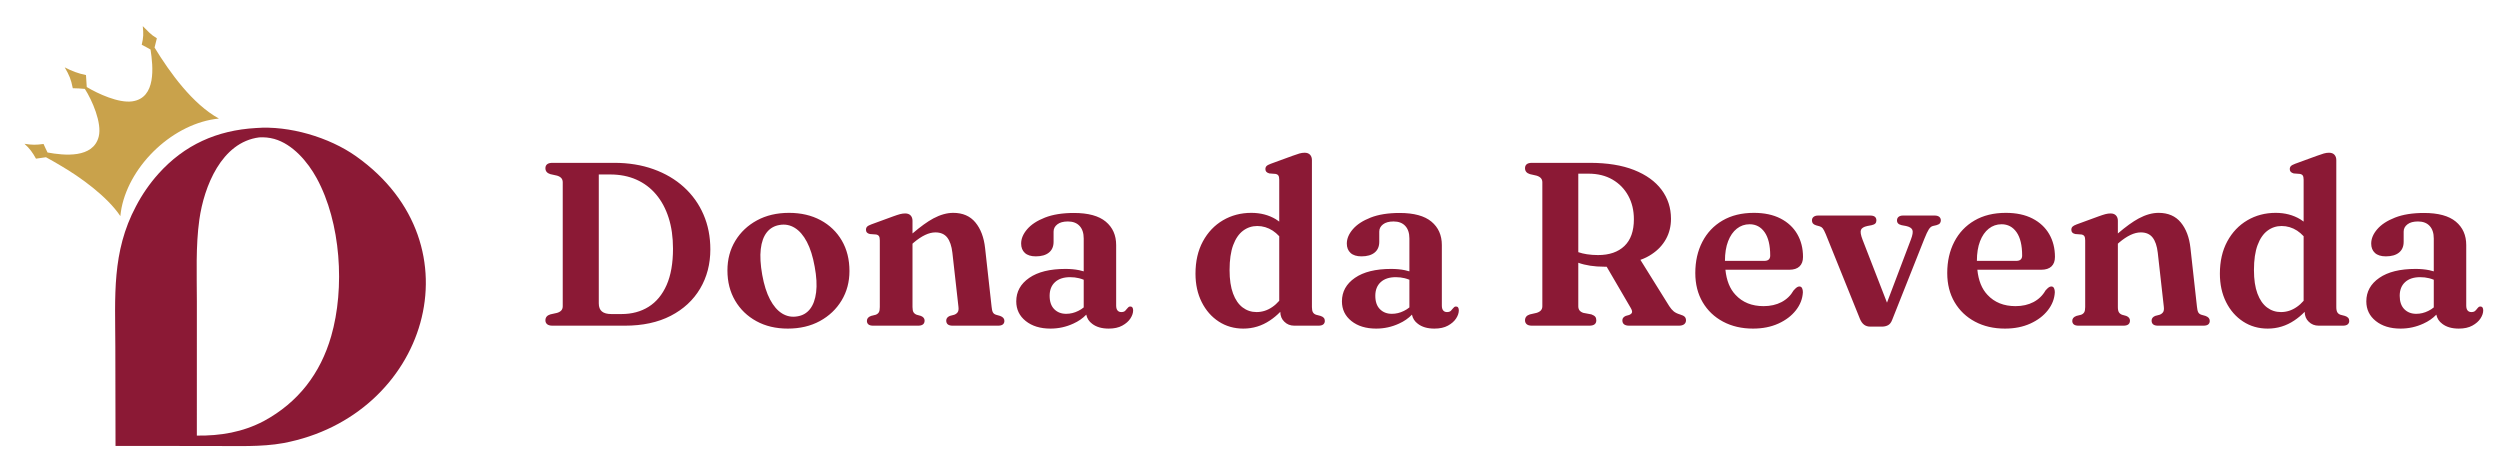
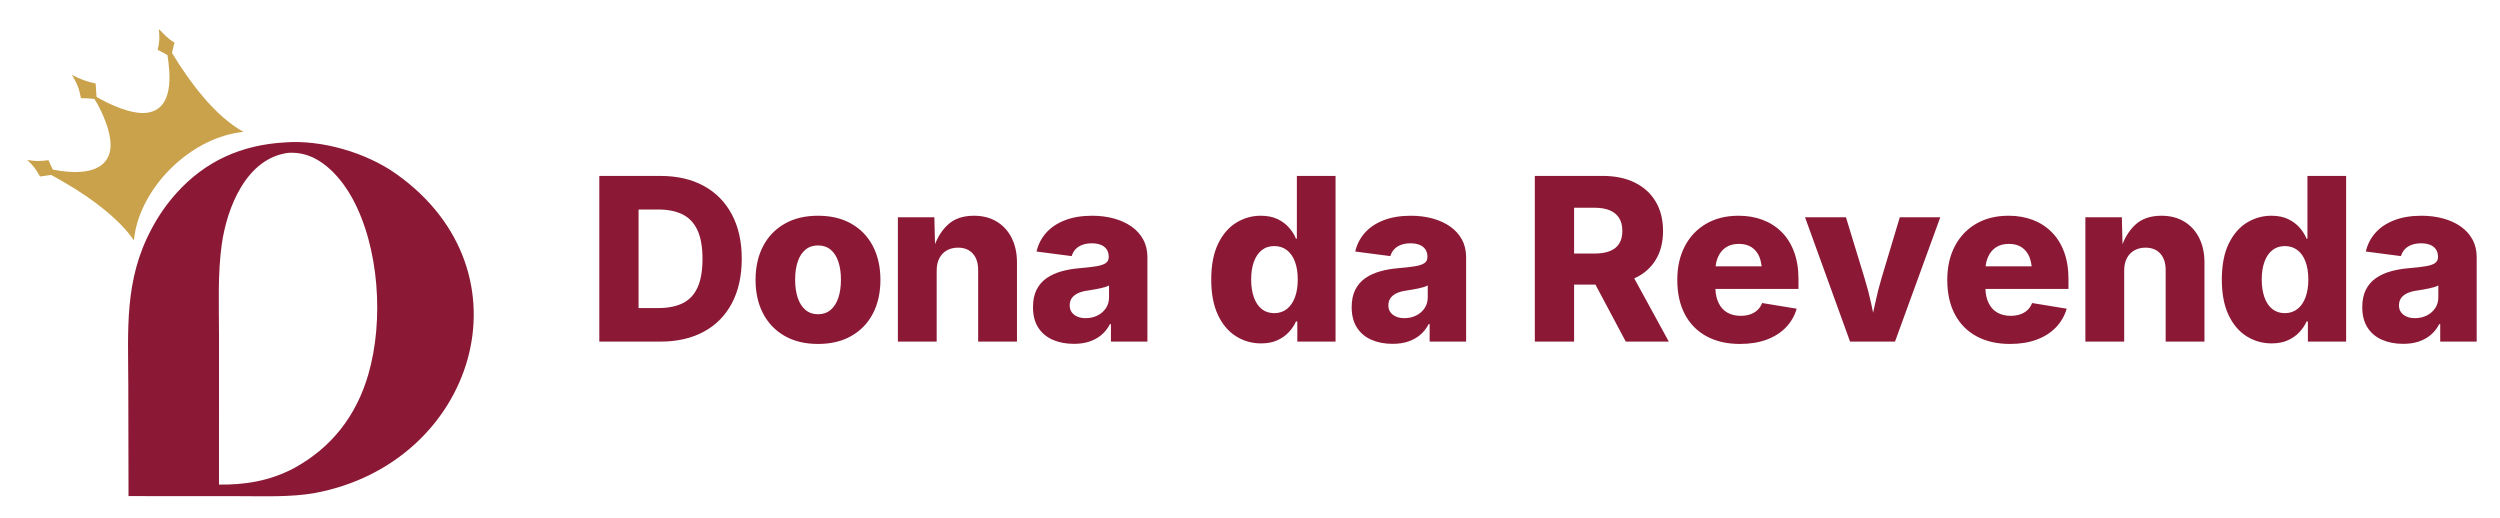
- <svg xmlns="http://www.w3.org/2000/svg" viewBox="0 0 1612 300" width="1612" height="300">
+ <svg xmlns="http://www.w3.org/2000/svg" viewBox="0 0 1449 300" width="1449" height="300">
  <g transform="translate(0 0) scale(0.3030303) translate(-540 -520)">
    <path fill-rule="evenodd" fill="#8B1935" d="M 1084.56 792.422 C 1155.2 786.839 1240.42 811.948 1297.73 852.563 C 1563.91 1041.18 1447.53 1405.73 1142.82 1462.86 C 1096.74 1471.36 1041.57 1468.92 993.988 1468.99 L 785.811 1468.86 L 785.398 1257.48 C 785.198 1150.88 777.436 1056.21 829.356 958.854 C 842.299 934.005 858.283 910.862 876.938 889.959 C 932.468 827.987 1001.93 797.152 1084.56 792.422 z M 1091.51 812.325 C 1102.27 811.645 1113.06 812.748 1123.46 815.59 C 1162.81 826.629 1194.78 864.299 1213.77 898.985 C 1265.49 993.442 1274.23 1133.07 1244.71 1235.39 C 1221.79 1314.82 1174.57 1376.3 1101.33 1415.97 C 1056.13 1439.69 1009.2 1447.47 958.86 1446.89 L 958.892 1162.09 C 958.898 1104.6 956.189 1043.87 964.203 987.108 C 974.113 916.907 1011.25 822.566 1091.51 812.325 z" />
    <path fill="#C9A24B" d="M 843.801 575.595 C 855.289 586.729 859.93 593.212 873.764 601.483 C 871.954 607.943 870.434 614.614 868.868 621.15 C 901.311 674.356 949.835 741.609 1005.83 772.273 C 910.521 781.483 817.242 868.936 798.552 962.617 C 797.444 968.171 796.767 974.19 796.088 979.834 C 768.494 938.482 711.277 896.876 668.494 872.118 C 658.396 866.034 648.162 860.178 637.799 854.555 L 616.584 857.61 C 609.403 844.66 603.095 835.772 592.112 826.003 C 608.317 828.521 616.544 828.57 632.652 826.336 C 635.005 832.006 638.46 838.826 641.141 844.477 C 676.593 851.033 738.34 857.297 750.073 810.636 C 757.308 781.864 736.129 733.391 720.594 709.166 C 711.576 708.207 703.874 707.978 694.856 707.722 C 690.879 687.989 687.811 680.892 677.697 663.323 C 693.124 671.282 705.976 676.261 722.956 679.74 L 724.589 705.202 C 749.067 719.815 792.385 739.587 821.107 735.692 C 872.945 728.661 865.85 661.672 860.342 625.402 C 854.387 621.868 847.732 618.476 841.578 615.198 C 845.39 599.183 845.437 592.026 843.801 575.595 z" />
  </g>
-   <path fill="#8B1935" d="M351.68 206.55Q351.68 203.70 354.83 202.72L359.18 201.75Q360.98 201.22 361.92 200.18Q362.85 199.13 362.85 197.47L362.85 117.53Q362.85 115.88 361.92 114.83Q360.98 113.78 359.18 113.25L354.83 112.28Q351.68 111.30 351.68 108.45Q351.68 106.80 352.80 105.90Q353.93 105 356.25 105L396.08 105Q409.95 105 421.35 109.09Q432.75 113.17 440.97 120.64Q449.18 128.10 453.60 138.30Q458.03 148.50 458.03 160.80Q458.03 174.97 451.43 186.11Q444.83 197.25 432.49 203.63Q420.15 210 402.90 210L356.25 210Q353.93 210 352.80 209.06Q351.68 208.13 351.68 206.55M394.20 202.50L400.73 202.50Q410.78 202.50 418.24 197.81Q425.70 193.13 429.83 183.79Q433.95 174.45 433.95 160.35Q433.95 149.25 431.14 140.44Q428.33 131.63 423.04 125.36Q417.75 119.10 410.29 115.80Q402.83 112.50 393.45 112.50L386.10 112.50L386.10 195.60Q386.10 199.20 388.13 200.85Q390.15 202.50 394.20 202.50M508.73 137.25Q520.35 137.25 529.13 141.98Q537.90 146.70 542.82 155.14Q547.73 163.57 547.73 174.75Q547.73 185.32 542.67 193.72Q537.60 202.13 528.68 207Q519.75 211.88 507.98 211.88Q496.43 211.88 487.69 207.07Q478.95 202.28 474 193.84Q469.05 185.40 469.05 174.38Q469.05 163.65 474.12 155.29Q479.18 146.93 488.10 142.09Q497.03 137.25 508.73 137.25M514.05 204Q519.15 203.25 522.27 199.31Q525.38 195.38 526.24 188.47Q527.10 181.57 525.30 171.90Q523.58 162.22 520.28 155.96Q516.98 149.70 512.48 146.93Q507.98 144.15 502.73 145.05Q497.55 145.88 494.44 149.81Q491.33 153.75 490.54 160.61Q489.75 167.47 491.48 177.22Q493.20 186.82 496.50 193.09Q499.80 199.35 504.30 202.13Q508.80 204.90 514.05 204M588.38 142.35L588.38 150.53Q596.10 143.93 601.80 140.85Q608.55 137.25 614.63 137.25Q623.85 137.25 628.95 143.44Q634.05 149.63 635.18 159.90L639.38 197.78Q639.60 200.25 640.20 201.38Q640.80 202.50 642.23 202.95L644.85 203.70Q646.28 204.22 646.95 205.01Q647.63 205.80 647.63 206.93Q647.63 208.35 646.65 209.18Q645.68 210 643.50 210L614.25 210Q610.13 210 610.13 206.70Q610.13 204.68 612.45 203.70L615.30 202.95Q616.73 202.43 617.52 201.30Q618.30 200.18 618 197.78L614.10 162.97Q613.35 156.45 610.77 153.15Q608.18 149.85 603.15 149.85Q600 149.85 596.52 151.50Q593.03 153.15 589.13 156.45L588.38 157.13L588.38 198Q588.38 200.32 589.05 201.38Q589.73 202.43 591.08 202.95L593.78 203.70Q596.18 204.68 596.18 206.70Q596.18 210 591.98 210L563.03 210Q560.93 210 559.95 209.18Q558.98 208.35 558.98 206.93Q558.98 205.80 559.62 205.01Q560.25 204.22 561.68 203.70L564.68 202.95Q566.03 202.43 566.67 201.38Q567.30 200.32 567.30 198L567.30 155.03Q567.30 153.07 566.74 152.25Q566.18 151.43 564.90 151.20L560.93 150.90Q559.58 150.60 558.98 149.93Q558.38 149.25 558.38 148.20Q558.38 146.93 559.09 146.18Q559.80 145.43 561.83 144.68L575.78 139.57Q578.63 138.53 580.35 138.07Q582.08 137.63 583.65 137.63Q585.98 137.63 587.18 138.94Q588.38 140.25 588.38 142.35M655.28 194.32Q655.28 184.95 663.64 179.18Q672 173.40 687 173.40Q691.88 173.40 695.85 174.22Q697.35 174.53 698.78 174.97L698.78 153.82Q698.78 148.57 696.12 145.69Q693.45 142.80 688.58 142.80Q684.15 142.80 681.75 144.68Q679.35 146.55 679.35 149.32L679.35 155.93Q679.35 160.43 676.35 162.86Q673.35 165.30 667.88 165.30Q663.23 165.30 660.83 163.09Q658.43 160.88 658.43 157.05Q658.43 152.32 662.33 147.79Q666.23 143.25 673.80 140.29Q681.38 137.32 692.48 137.32Q706.28 137.32 712.99 142.91Q719.70 148.50 719.70 158.03L719.70 197.03Q719.70 199.13 720.57 200.18Q721.43 201.22 723 201.22Q724.65 201.22 725.48 200.44Q726.30 199.65 726.90 198.82Q727.28 198.30 727.73 197.96Q728.18 197.63 728.85 197.63Q729.75 197.63 730.20 198.30Q730.65 198.97 730.65 200.10Q730.65 202.65 728.89 205.35Q727.13 208.05 723.64 209.96Q720.15 211.88 714.90 211.88Q708.23 211.88 704.25 208.80Q701.18 206.55 700.43 202.88Q696.98 206.47 692.10 208.65Q685.13 211.88 677.33 211.88Q667.50 211.88 661.39 207Q655.28 202.13 655.28 194.32M698.78 198.22L698.78 180.38Q697.28 179.78 695.78 179.40Q693.08 178.72 690 178.72Q683.78 178.72 680.29 181.91Q676.80 185.10 676.80 190.72Q676.80 196.35 679.77 199.35Q682.73 202.35 687.45 202.35Q691.50 202.35 695.25 200.47Q697.13 199.57 698.78 198.22M770.85 176.47Q770.85 164.47 775.62 155.66Q780.38 146.85 788.55 142.05Q796.73 137.25 806.85 137.25Q815.78 137.25 822.68 141.38Q823.80 142.13 824.85 142.88L824.85 115.88Q824.85 114 824.29 113.17Q823.73 112.35 822.38 112.13L818.48 111.83Q817.13 111.45 816.53 110.78Q815.93 110.10 815.93 109.05Q815.93 107.85 816.64 107.10Q817.35 106.35 819.38 105.60L833.33 100.50Q836.18 99.45 837.90 98.96Q839.63 98.48 841.20 98.48Q843.53 98.48 844.73 99.79Q845.93 101.10 845.93 103.28L845.93 198Q845.93 200.32 846.60 201.41Q847.28 202.50 848.63 202.95L851.48 203.70Q852.90 204.15 853.58 204.94Q854.25 205.72 854.25 206.93Q854.25 208.35 853.24 209.18Q852.23 210 850.13 210L834.60 210Q830.70 210 828.15 207.45Q825.60 205.05 825.53 201.07Q822.38 204.30 818.85 206.63Q811.05 211.88 801.68 211.88Q792.83 211.88 785.85 207.34Q778.88 202.80 774.87 194.81Q770.85 186.82 770.85 176.47M824.85 193.95L824.85 152.32Q822.83 150.15 820.65 148.72Q816 145.73 810.68 145.73Q805.58 145.73 801.53 148.76Q797.48 151.80 795.15 158.06Q792.83 164.32 792.83 174.15Q792.83 183.30 795.08 189.30Q797.33 195.30 801.27 198.26Q805.20 201.22 810.23 201.22Q815.70 201.22 820.43 197.93Q822.75 196.35 824.85 193.95M865.28 194.32Q865.28 184.95 873.64 179.18Q882 173.40 897 173.40Q901.88 173.40 905.85 174.22Q907.35 174.53 908.78 174.97L908.78 153.82Q908.78 148.57 906.12 145.69Q903.45 142.80 898.58 142.80Q894.15 142.80 891.75 144.68Q889.35 146.55 889.35 149.32L889.35 155.93Q889.35 160.43 886.35 162.86Q883.35 165.30 877.88 165.30Q873.23 165.30 870.83 163.09Q868.43 160.88 868.43 157.05Q868.43 152.32 872.33 147.79Q876.23 143.25 883.80 140.29Q891.38 137.32 902.48 137.32Q916.28 137.32 922.99 142.91Q929.70 148.50 929.70 158.03L929.70 197.03Q929.70 199.13 930.57 200.18Q931.43 201.22 933 201.22Q934.65 201.22 935.48 200.44Q936.30 199.65 936.90 198.82Q937.28 198.30 937.73 197.96Q938.18 197.63 938.85 197.63Q939.75 197.63 940.20 198.30Q940.65 198.97 940.65 200.10Q940.65 202.65 938.89 205.35Q937.13 208.05 933.64 209.96Q930.15 211.88 924.90 211.88Q918.23 211.88 914.25 208.80Q911.18 206.55 910.43 202.88Q906.98 206.47 902.10 208.65Q895.13 211.88 887.33 211.88Q877.50 211.88 871.39 207Q865.28 202.13 865.28 194.32M908.78 198.22L908.78 180.38Q907.28 179.78 905.78 179.40Q903.08 178.72 900 178.72Q893.78 178.72 890.29 181.91Q886.80 185.10 886.80 190.72Q886.80 196.35 889.77 199.35Q892.73 202.35 897.45 202.35Q901.50 202.35 905.25 200.47Q907.13 199.57 908.78 198.22M1077.45 141.07Q1077.45 148.28 1074.23 154.13Q1071 159.97 1065.08 163.88Q1061.78 166.13 1057.73 167.55L1076.33 197.40Q1077.75 199.57 1079.22 200.78Q1080.68 201.97 1083.15 202.72Q1085.48 203.40 1086.30 204.26Q1087.13 205.13 1087.13 206.55Q1087.13 208.13 1085.97 209.06Q1084.80 210 1082.48 210L1050.53 210Q1046.10 210 1046.10 206.55Q1046.10 205.57 1046.63 204.90Q1047.15 204.22 1048.28 203.70L1050.45 203.10Q1052.10 202.43 1052.33 201.38Q1052.55 200.32 1051.43 198.45L1035.98 171.97Q1035.15 171.97 1034.33 171.97Q1029.68 171.97 1025.44 171.34Q1021.20 170.70 1017.68 169.43L1017.68 197.47Q1017.68 199.13 1018.50 200.18Q1019.33 201.22 1020.98 201.75L1026.15 202.72Q1027.95 203.40 1028.63 204.26Q1029.30 205.13 1029.30 206.55Q1029.30 210 1024.80 210L987.83 210Q985.50 210 984.42 209.06Q983.33 208.13 983.33 206.55Q983.33 203.70 986.48 202.72L990.75 201.75Q992.55 201.22 993.53 200.18Q994.50 199.13 994.50 197.47L994.50 117.53Q994.50 115.88 993.53 114.83Q992.55 113.78 990.75 113.25L986.48 112.28Q983.33 111.30 983.33 108.45Q983.33 106.80 984.42 105.90Q985.50 105 987.83 105L1025.10 105Q1041.98 105 1053.64 109.61Q1065.30 114.23 1071.38 122.36Q1077.45 130.50 1077.45 141.07M1017.68 111.98L1017.68 162.60Q1020.30 163.50 1023.30 163.95Q1026.68 164.47 1030.43 164.47Q1041.30 164.47 1047.42 158.63Q1053.53 152.78 1053.53 141.38Q1053.53 132.82 1049.89 126.19Q1046.25 119.55 1039.69 115.76Q1033.13 111.98 1024.28 111.98L1017.68 111.98M1162.58 165.68Q1162.58 169.65 1160.33 171.79Q1158.08 173.93 1153.73 173.93L1112.55 173.93Q1113.60 184.35 1119.08 190.13Q1125.83 197.40 1137.15 197.40Q1143.75 197.40 1148.74 194.78Q1153.73 192.15 1156.50 187.28Q1157.85 185.78 1158.64 185.25Q1159.43 184.72 1160.25 184.72Q1161.45 184.72 1161.98 185.81Q1162.50 186.90 1162.50 188.40Q1162.20 194.70 1158 200.06Q1153.80 205.43 1146.68 208.65Q1139.55 211.88 1130.33 211.88Q1119.45 211.88 1111.05 207.41Q1102.65 202.95 1097.89 194.89Q1093.13 186.82 1093.13 176.03Q1093.13 164.70 1097.67 155.93Q1102.20 147.15 1110.68 142.20Q1119.15 137.25 1130.93 137.25Q1140.98 137.25 1148.07 140.89Q1155.15 144.53 1158.87 150.94Q1162.58 157.35 1162.58 165.68M1112.25 168.22L1137.60 168.22Q1141.43 168.22 1141.43 164.78Q1141.43 154.88 1137.83 149.74Q1134.23 144.60 1128.15 144.60Q1123.50 144.60 1119.90 147.45Q1116.30 150.30 1114.28 155.55Q1112.25 160.80 1112.25 168.22M1213.58 210.60L1205.93 210.60Q1203.60 210.60 1201.99 209.40Q1200.38 208.20 1199.33 205.72L1177.28 151.05Q1176.08 148.20 1175.29 147.22Q1174.50 146.25 1173.38 145.95L1170.98 145.28Q1169.55 144.82 1168.95 144.07Q1168.35 143.32 1168.35 142.13Q1168.35 140.63 1169.44 139.80Q1170.53 138.98 1172.33 138.98L1205.93 138.98Q1209.90 138.98 1209.90 142.13Q1209.90 143.32 1209.23 144.07Q1208.55 144.82 1206.83 145.20L1204.05 145.73Q1200.60 146.47 1199.93 148.28Q1199.25 150.07 1200.98 154.57L1216.73 195.15L1232.10 154.57Q1233.83 150.07 1233.12 148.28Q1232.40 146.47 1229.03 145.73L1226.18 145.20Q1224.60 144.82 1223.89 144.07Q1223.18 143.32 1223.18 142.13Q1223.18 140.63 1224.23 139.80Q1225.28 138.98 1227.08 138.98L1247.48 138.98Q1249.35 138.98 1250.40 139.80Q1251.45 140.63 1251.45 142.13Q1251.45 143.18 1250.85 143.96Q1250.25 144.75 1248.60 145.20L1246.28 145.73Q1244.85 146.10 1243.69 147.90Q1242.53 149.70 1240.80 154.05L1220.10 206.18Q1219.13 208.80 1217.40 209.70Q1215.68 210.60 1213.58 210.60M1325.03 165.68Q1325.03 169.65 1322.78 171.79Q1320.53 173.93 1316.18 173.93L1275 173.93Q1276.05 184.35 1281.53 190.13Q1288.28 197.40 1299.60 197.40Q1306.20 197.40 1311.19 194.78Q1316.18 192.15 1318.95 187.28Q1320.30 185.78 1321.09 185.25Q1321.88 184.72 1322.70 184.72Q1323.90 184.72 1324.43 185.81Q1324.95 186.90 1324.95 188.40Q1324.65 194.70 1320.45 200.06Q1316.25 205.43 1309.13 208.65Q1302 211.88 1292.78 211.88Q1281.90 211.88 1273.50 207.41Q1265.10 202.95 1260.34 194.89Q1255.58 186.82 1255.58 176.03Q1255.58 164.70 1260.12 155.93Q1264.65 147.15 1273.13 142.20Q1281.60 137.25 1293.38 137.25Q1303.43 137.25 1310.52 140.89Q1317.60 144.53 1321.32 150.94Q1325.03 157.35 1325.03 165.68M1274.70 168.22L1300.05 168.22Q1303.88 168.22 1303.88 164.78Q1303.88 154.88 1300.28 149.74Q1296.68 144.60 1290.60 144.60Q1285.95 144.60 1282.35 147.45Q1278.75 150.30 1276.73 155.55Q1274.70 160.80 1274.70 168.22M1365.60 142.35L1365.60 150.53Q1373.33 143.93 1379.03 140.85Q1385.78 137.25 1391.85 137.25Q1401.08 137.25 1406.18 143.44Q1411.28 149.63 1412.40 159.90L1416.60 197.78Q1416.83 200.25 1417.43 201.38Q1418.03 202.50 1419.45 202.95L1422.08 203.70Q1423.50 204.22 1424.18 205.01Q1424.85 205.80 1424.85 206.93Q1424.85 208.35 1423.88 209.18Q1422.90 210 1420.73 210L1391.48 210Q1387.35 210 1387.35 206.70Q1387.35 204.68 1389.68 203.70L1392.53 202.95Q1393.95 202.43 1394.74 201.30Q1395.53 200.18 1395.23 197.78L1391.33 162.97Q1390.58 156.45 1387.99 153.15Q1385.40 149.85 1380.38 149.85Q1377.23 149.85 1373.74 151.50Q1370.25 153.15 1366.35 156.45L1365.60 157.13L1365.60 198Q1365.60 200.32 1366.28 201.38Q1366.95 202.43 1368.30 202.95L1371 203.70Q1373.40 204.68 1373.40 206.70Q1373.40 210 1369.20 210L1340.25 210Q1338.15 210 1337.18 209.18Q1336.20 208.35 1336.20 206.93Q1336.20 205.80 1336.84 205.01Q1337.48 204.22 1338.90 203.70L1341.90 202.95Q1343.25 202.43 1343.89 201.38Q1344.53 200.32 1344.53 198L1344.53 155.03Q1344.53 153.07 1343.97 152.25Q1343.40 151.43 1342.13 151.20L1338.15 150.90Q1336.80 150.60 1336.20 149.93Q1335.60 149.25 1335.60 148.20Q1335.60 146.93 1336.32 146.18Q1337.03 145.43 1339.05 144.68L1353 139.57Q1355.85 138.53 1357.58 138.07Q1359.30 137.63 1360.88 137.63Q1363.20 137.63 1364.40 138.94Q1365.60 140.25 1365.60 142.35M1431.38 176.47Q1431.38 164.47 1436.14 155.66Q1440.90 146.85 1449.08 142.05Q1457.25 137.25 1467.38 137.25Q1476.30 137.25 1483.20 141.38Q1484.33 142.13 1485.38 142.88L1485.38 115.88Q1485.38 114 1484.82 113.17Q1484.25 112.35 1482.90 112.13L1479 111.83Q1477.65 111.45 1477.05 110.78Q1476.45 110.10 1476.45 109.05Q1476.45 107.85 1477.17 107.10Q1477.88 106.35 1479.90 105.60L1493.85 100.50Q1496.70 99.45 1498.43 98.96Q1500.15 98.48 1501.73 98.48Q1504.05 98.48 1505.25 99.79Q1506.45 101.10 1506.45 103.28L1506.45 198Q1506.45 200.32 1507.13 201.41Q1507.80 202.50 1509.15 202.95L1512 203.70Q1513.43 204.15 1514.10 204.94Q1514.78 205.72 1514.78 206.93Q1514.78 208.35 1513.77 209.18Q1512.75 210 1510.65 210L1495.13 210Q1491.23 210 1488.68 207.45Q1486.13 205.05 1486.05 201.07Q1482.90 204.30 1479.38 206.63Q1471.58 211.88 1462.20 211.88Q1453.35 211.88 1446.38 207.34Q1439.40 202.80 1435.39 194.81Q1431.38 186.82 1431.38 176.47M1485.38 193.95L1485.38 152.32Q1483.35 150.15 1481.18 148.72Q1476.53 145.73 1471.20 145.73Q1466.10 145.73 1462.05 148.76Q1458 151.80 1455.68 158.06Q1453.35 164.32 1453.35 174.15Q1453.35 183.30 1455.60 189.30Q1457.85 195.30 1461.79 198.26Q1465.73 201.22 1470.75 201.22Q1476.23 201.22 1480.95 197.93Q1483.28 196.35 1485.38 193.95M1525.80 194.32Q1525.80 184.95 1534.17 179.18Q1542.53 173.40 1557.53 173.40Q1562.40 173.40 1566.38 174.22Q1567.88 174.53 1569.30 174.97L1569.30 153.82Q1569.30 148.57 1566.64 145.69Q1563.98 142.80 1559.10 142.80Q1554.68 142.80 1552.28 144.68Q1549.88 146.55 1549.88 149.32L1549.88 155.93Q1549.88 160.43 1546.88 162.86Q1543.88 165.30 1538.40 165.30Q1533.75 165.30 1531.35 163.09Q1528.95 160.88 1528.95 157.05Q1528.95 152.32 1532.85 147.79Q1536.75 143.25 1544.33 140.29Q1551.90 137.32 1563 137.32Q1576.80 137.32 1583.52 142.91Q1590.23 148.50 1590.23 158.03L1590.23 197.03Q1590.23 199.13 1591.09 200.18Q1591.95 201.22 1593.53 201.22Q1595.18 201.22 1596 200.44Q1596.83 199.65 1597.43 198.82Q1597.80 198.30 1598.25 197.96Q1598.70 197.63 1599.38 197.63Q1600.28 197.63 1600.73 198.30Q1601.18 198.97 1601.18 200.10Q1601.18 202.65 1599.42 205.35Q1597.65 208.05 1594.17 209.96Q1590.68 211.88 1585.43 211.88Q1578.75 211.88 1574.78 208.80Q1571.70 206.55 1570.95 202.88Q1567.50 206.47 1562.63 208.65Q1555.65 211.88 1547.85 211.88Q1538.03 211.88 1531.92 207Q1525.80 202.13 1525.80 194.32M1569.30 198.22L1569.30 180.38Q1567.80 179.78 1566.30 179.40Q1563.60 178.72 1560.53 178.72Q1554.30 178.72 1550.82 181.91Q1547.33 185.10 1547.33 190.72Q1547.33 196.35 1550.29 199.35Q1553.25 202.35 1557.98 202.35Q1562.03 202.35 1565.78 200.47Q1567.65 199.57 1569.30 198.22" />
+   <path fill="#8B1935" d="M382.68 198L347.36 198L347.36 101.96L382.68 101.96Q397.31 101.96 407.88 107.73Q418.45 113.50 424.18 124.27Q429.92 135.03 429.92 149.98Q429.92 164.94 424.22 175.73Q418.51 186.53 407.91 192.26Q397.31 198 382.68 198M370.11 121.43L370.11 178.54L381.71 178.54Q389.96 178.54 395.66 175.76Q401.37 172.99 404.27 166.68Q407.17 160.36 407.17 149.98Q407.17 139.61 404.20 133.32Q401.24 127.04 395.53 124.23Q389.83 121.43 381.39 121.43 M474.13 199.35Q462.85 199.35 454.73 194.68Q446.61 190.01 442.26 181.66Q437.91 173.31 437.91 162.23Q437.91 151.08 442.26 142.73Q446.61 134.38 454.73 129.71Q462.85 125.04 474.13 125.04Q485.41 125.04 493.53 129.71Q501.65 134.38 505.97 142.73Q510.29 151.08 510.29 162.23Q510.29 173.31 505.97 181.66Q501.65 190.01 493.53 194.68Q485.41 199.35 474.13 199.35M474.13 182.14Q478.45 182.14 481.42 179.63Q484.38 177.12 485.90 172.61Q487.41 168.09 487.41 162.10Q487.41 156.11 485.90 151.63Q484.38 147.15 481.42 144.70Q478.45 142.25 474.13 142.25Q469.81 142.25 466.85 144.70Q463.88 147.15 462.37 151.63Q460.86 156.11 460.86 162.10Q460.86 168.09 462.37 172.61Q463.88 177.12 466.85 179.63Q469.81 182.14 474.13 182.14 M542.90 156.88L542.90 198L520.41 198L520.41 125.94L541.55 125.94L541.94 141.54Q544.58 134.71 549.35 130.26Q554.95 125.04 564.49 125.04Q572.04 125.04 577.64 128.39Q583.25 131.74 586.34 137.87Q589.44 143.99 589.44 152.11L589.44 198L566.94 198L566.94 156.49Q566.94 150.43 563.85 146.99Q560.76 143.54 555.21 143.54Q551.60 143.54 548.80 145.12Q546 146.70 544.45 149.66Q542.90 152.63 542.90 156.88 M622.44 199.29Q615.54 199.29 610.16 196.94Q604.78 194.58 601.75 189.85Q598.72 185.11 598.72 178.02Q598.72 172.03 600.81 167.90Q602.91 163.78 606.64 161.20Q610.38 158.62 615.22 157.27Q620.05 155.91 625.53 155.46Q631.65 154.95 635.39 154.33Q639.13 153.72 640.87 152.50Q642.61 151.27 642.61 149.08L642.61 148.82Q642.61 146.31 641.45 144.57Q640.29 142.83 638.10 141.93Q635.91 141.02 632.81 141.02Q629.72 141.02 627.30 141.93Q624.88 142.83 623.34 144.50Q621.79 146.18 621.15 148.44L600.78 145.79Q602.20 139.61 606.35 134.93Q610.51 130.26 617.25 127.65Q623.98 125.04 633.01 125.04Q639.71 125.04 645.54 126.62Q651.37 128.20 655.76 131.26Q660.14 134.32 662.59 138.80Q665.04 143.28 665.04 149.08L665.04 198L643.90 198L643.90 187.88L643.32 187.88Q641.38 191.62 638.39 194.13Q635.39 196.65 631.43 197.97Q627.46 199.29 622.44 199.29M629.27 184.40Q633.07 184.40 636.13 182.85Q639.19 181.31 641 178.60Q642.80 175.89 642.80 172.35L642.80 165.45Q641.84 165.97 640.39 166.42Q638.94 166.87 637.20 167.22Q635.45 167.58 633.71 167.87Q631.97 168.16 630.36 168.42Q627.08 168.87 624.76 169.96Q622.44 171.06 621.21 172.80Q619.99 174.54 619.99 176.99Q619.99 179.37 621.21 181.02Q622.44 182.66 624.50 183.53Q626.56 184.40 629.27 184.40  M730.91 199.03Q722.91 199.03 716.34 194.87Q709.77 190.72 705.90 182.50Q702.03 174.28 702.03 162.04Q702.03 149.40 706.06 141.18Q710.09 132.97 716.63 129Q723.17 125.04 730.71 125.04Q736.45 125.04 740.51 127Q744.57 128.97 747.18 132Q749.79 135.03 751.14 138.32L751.66 138.32L751.66 101.96L774.09 101.96L774.09 198L751.92 198L751.92 186.33L751.14 186.33Q749.73 189.56 747.05 192.46Q744.38 195.36 740.41 197.19Q736.45 199.03 730.91 199.03M738.58 181.50Q742.83 181.50 745.89 179.08Q748.95 176.67 750.56 172.28Q752.18 167.90 752.18 162.04Q752.18 156.04 750.56 151.69Q748.95 147.34 745.89 144.99Q742.83 142.63 738.58 142.63Q734.26 142.63 731.26 145.05Q728.26 147.47 726.72 151.82Q725.17 156.17 725.17 162.04Q725.17 167.84 726.72 172.25Q728.26 176.67 731.26 179.08Q734.26 181.50 738.58 181.50 M807.15 199.29Q800.26 199.29 794.87 196.94Q789.49 194.58 786.46 189.85Q783.43 185.11 783.43 178.02Q783.43 172.03 785.53 167.90Q787.62 163.78 791.36 161.20Q795.10 158.62 799.93 157.27Q804.77 155.91 810.25 155.46Q816.37 154.95 820.11 154.33Q823.85 153.72 825.59 152.50Q827.33 151.27 827.33 149.08L827.33 148.82Q827.33 146.31 826.17 144.57Q825.01 142.83 822.81 141.93Q820.62 141.02 817.53 141.02Q814.44 141.02 812.02 141.93Q809.60 142.83 808.05 144.50Q806.51 146.18 805.86 148.44L785.50 145.79Q786.91 139.61 791.07 134.93Q795.23 130.26 801.96 127.65Q808.70 125.04 817.72 125.04Q824.43 125.04 830.26 126.62Q836.09 128.20 840.47 131.26Q844.86 134.32 847.31 138.80Q849.76 143.28 849.76 149.08L849.76 198L828.62 198L828.62 187.88L828.04 187.88Q826.10 191.62 823.10 194.13Q820.11 196.65 816.14 197.97Q812.18 199.29 807.15 199.29M813.98 184.40Q817.79 184.40 820.85 182.85Q823.91 181.31 825.71 178.60Q827.52 175.89 827.52 172.35L827.52 165.45Q826.55 165.97 825.10 166.42Q823.65 166.87 821.91 167.22Q820.17 167.58 818.43 167.87Q816.69 168.16 815.08 168.42Q811.79 168.87 809.47 169.96Q807.15 171.06 805.93 172.80Q804.70 174.54 804.70 176.99Q804.70 179.37 805.93 181.02Q807.15 182.66 809.21 183.53Q811.28 184.40 813.98 184.40  M912.34 198L889.58 198L889.58 101.96L928.90 101.96Q939.73 101.96 947.59 105.86Q955.45 109.76 959.68 116.92Q963.90 124.07 963.90 133.87Q963.90 143.73 959.58 150.72Q955.26 157.72 947.27 161.33Q947.27 161.33 947.20 161.33L967.25 198L942.31 198L924.71 164.94L912.34 164.94L912.34 198M912.34 120.40L912.34 146.95L924.13 146.95Q929.48 146.95 933.06 145.54Q936.63 144.12 938.47 141.22Q940.31 138.32 940.31 133.87Q940.31 129.36 938.47 126.39Q936.63 123.43 933.03 121.91Q929.42 120.40 924.07 120.40 M1008.50 199.35Q997.22 199.35 989.03 194.87Q980.85 190.39 976.50 182.08Q972.15 173.77 972.15 162.23Q972.15 151.14 976.50 142.76Q980.85 134.38 988.84 129.71Q996.83 125.04 1007.66 125.04Q1015.27 125.04 1021.61 127.42Q1027.96 129.81 1032.64 134.48Q1037.31 139.15 1039.85 145.99Q1042.40 152.82 1042.40 161.78L1042.40 167.45L994.25 167.45Q994.45 172.28 996.12 175.63Q997.93 179.37 1001.21 181.21Q1004.50 183.05 1008.88 183.05Q1011.91 183.05 1014.40 182.21Q1016.88 181.37 1018.65 179.70Q1020.42 178.02 1021.32 175.63L1041.37 178.92Q1039.56 185.11 1035.15 189.72Q1030.73 194.33 1024 196.84Q1017.26 199.35 1008.50 199.35M994.38 154.37L1021.07 154.37Q1020.68 151.27 1019.71 148.82Q1018.17 145.21 1015.20 143.28Q1012.24 141.35 1007.85 141.35Q1003.47 141.35 1000.44 143.31Q997.41 145.28 995.87 148.76Q994.70 151.27 994.38 154.37 M1098.34 198L1072.30 198L1046.20 125.94L1069.92 125.94L1080.68 161.20Q1082.87 168.29 1084.49 175.70Q1085.07 178.41 1085.65 181.24Q1086.29 178.41 1086.87 175.70Q1088.42 168.35 1090.54 161.20L1101.12 125.94L1124.58 125.94 M1164.99 199.35Q1153.71 199.35 1145.52 194.87Q1137.34 190.39 1132.99 182.08Q1128.63 173.77 1128.63 162.23Q1128.63 151.14 1132.99 142.76Q1137.34 134.38 1145.33 129.71Q1153.32 125.04 1164.15 125.04Q1171.75 125.04 1178.10 127.42Q1184.45 129.81 1189.12 134.48Q1193.80 139.15 1196.34 145.99Q1198.89 152.82 1198.89 161.78L1198.89 167.45L1150.74 167.45Q1150.94 172.28 1152.61 175.63Q1154.42 179.37 1157.70 181.21Q1160.99 183.05 1165.37 183.05Q1168.40 183.05 1170.88 182.21Q1173.37 181.37 1175.14 179.70Q1176.91 178.02 1177.81 175.63L1197.86 178.92Q1196.05 185.11 1191.64 189.72Q1187.22 194.33 1180.49 196.84Q1173.75 199.35 1164.99 199.35M1150.87 154.37L1177.55 154.37Q1177.17 151.27 1176.20 148.82Q1174.65 145.21 1171.69 143.28Q1168.72 141.35 1164.34 141.35Q1159.96 141.35 1156.93 143.31Q1153.90 145.28 1152.35 148.76Q1151.19 151.27 1150.87 154.37 M1231.18 156.88L1231.18 198L1208.68 198L1208.68 125.94L1229.82 125.94L1230.21 141.54Q1232.85 134.71 1237.62 130.26Q1243.23 125.04 1252.77 125.04Q1260.31 125.04 1265.92 128.39Q1271.53 131.74 1274.62 137.87Q1277.71 143.99 1277.71 152.11L1277.71 198L1255.22 198L1255.22 156.49Q1255.22 150.43 1252.12 146.99Q1249.03 143.54 1243.49 143.54Q1239.88 143.54 1237.08 145.12Q1234.27 146.70 1232.72 149.66Q1231.18 152.63 1231.18 156.88 M1316.64 199.03Q1308.65 199.03 1302.07 194.87Q1295.50 190.72 1291.63 182.50Q1287.77 174.28 1287.77 162.04Q1287.77 149.40 1291.79 141.18Q1295.82 132.97 1302.36 129Q1308.91 125.04 1316.45 125.04Q1322.18 125.04 1326.24 127Q1330.30 128.97 1332.91 132Q1335.53 135.03 1336.88 138.32L1337.39 138.32L1337.39 101.96L1359.82 101.96L1359.82 198L1337.65 198L1337.65 186.33L1336.88 186.33Q1335.46 189.56 1332.79 192.46Q1330.11 195.36 1326.15 197.19Q1322.18 199.03 1316.64 199.03M1324.31 181.50Q1328.56 181.50 1331.63 179.08Q1334.69 176.67 1336.30 172.28Q1337.91 167.90 1337.91 162.04Q1337.91 156.04 1336.30 151.69Q1334.69 147.34 1331.63 144.99Q1328.56 142.63 1324.31 142.63Q1319.99 142.63 1316.99 145.05Q1314 147.47 1312.45 151.82Q1310.90 156.17 1310.90 162.04Q1310.90 167.84 1312.45 172.25Q1314 176.67 1316.99 179.08Q1319.99 181.50 1324.31 181.50 M1392.89 199.29Q1385.99 199.29 1380.61 196.94Q1375.23 194.58 1372.20 189.85Q1369.17 185.11 1369.17 178.02Q1369.17 172.03 1371.26 167.90Q1373.36 163.78 1377.10 161.20Q1380.83 158.62 1385.67 157.27Q1390.50 155.91 1395.98 155.46Q1402.10 154.95 1405.84 154.33Q1409.58 153.72 1411.32 152.50Q1413.06 151.27 1413.06 149.08L1413.06 148.82Q1413.06 146.31 1411.90 144.57Q1410.74 142.83 1408.55 141.93Q1406.36 141.02 1403.26 141.02Q1400.17 141.02 1397.75 141.93Q1395.34 142.83 1393.79 144.50Q1392.24 146.18 1391.60 148.44L1371.23 145.79Q1372.65 139.61 1376.81 134.93Q1380.96 130.26 1387.70 127.65Q1394.43 125.04 1403.46 125.04Q1410.16 125.04 1415.99 126.62Q1421.83 128.20 1426.21 131.26Q1430.59 134.32 1433.04 138.80Q1435.49 143.28 1435.49 149.08L1435.49 198L1414.35 198L1414.35 187.88L1413.77 187.88Q1411.84 191.62 1408.84 194.13Q1405.84 196.65 1401.88 197.97Q1397.91 199.29 1392.89 199.29M1399.72 184.40Q1403.52 184.40 1406.58 182.85Q1409.64 181.31 1411.45 178.60Q1413.25 175.89 1413.25 172.35L1413.25 165.45Q1412.29 165.97 1410.84 166.42Q1409.39 166.87 1407.65 167.22Q1405.91 167.58 1404.17 167.87Q1402.43 168.16 1400.81 168.42Q1397.53 168.87 1395.21 169.96Q1392.89 171.06 1391.66 172.80Q1390.44 174.54 1390.44 176.99Q1390.44 179.37 1391.66 181.02Q1392.89 182.66 1394.95 183.53Q1397.01 184.40 1399.72 184.40" />
</svg>
